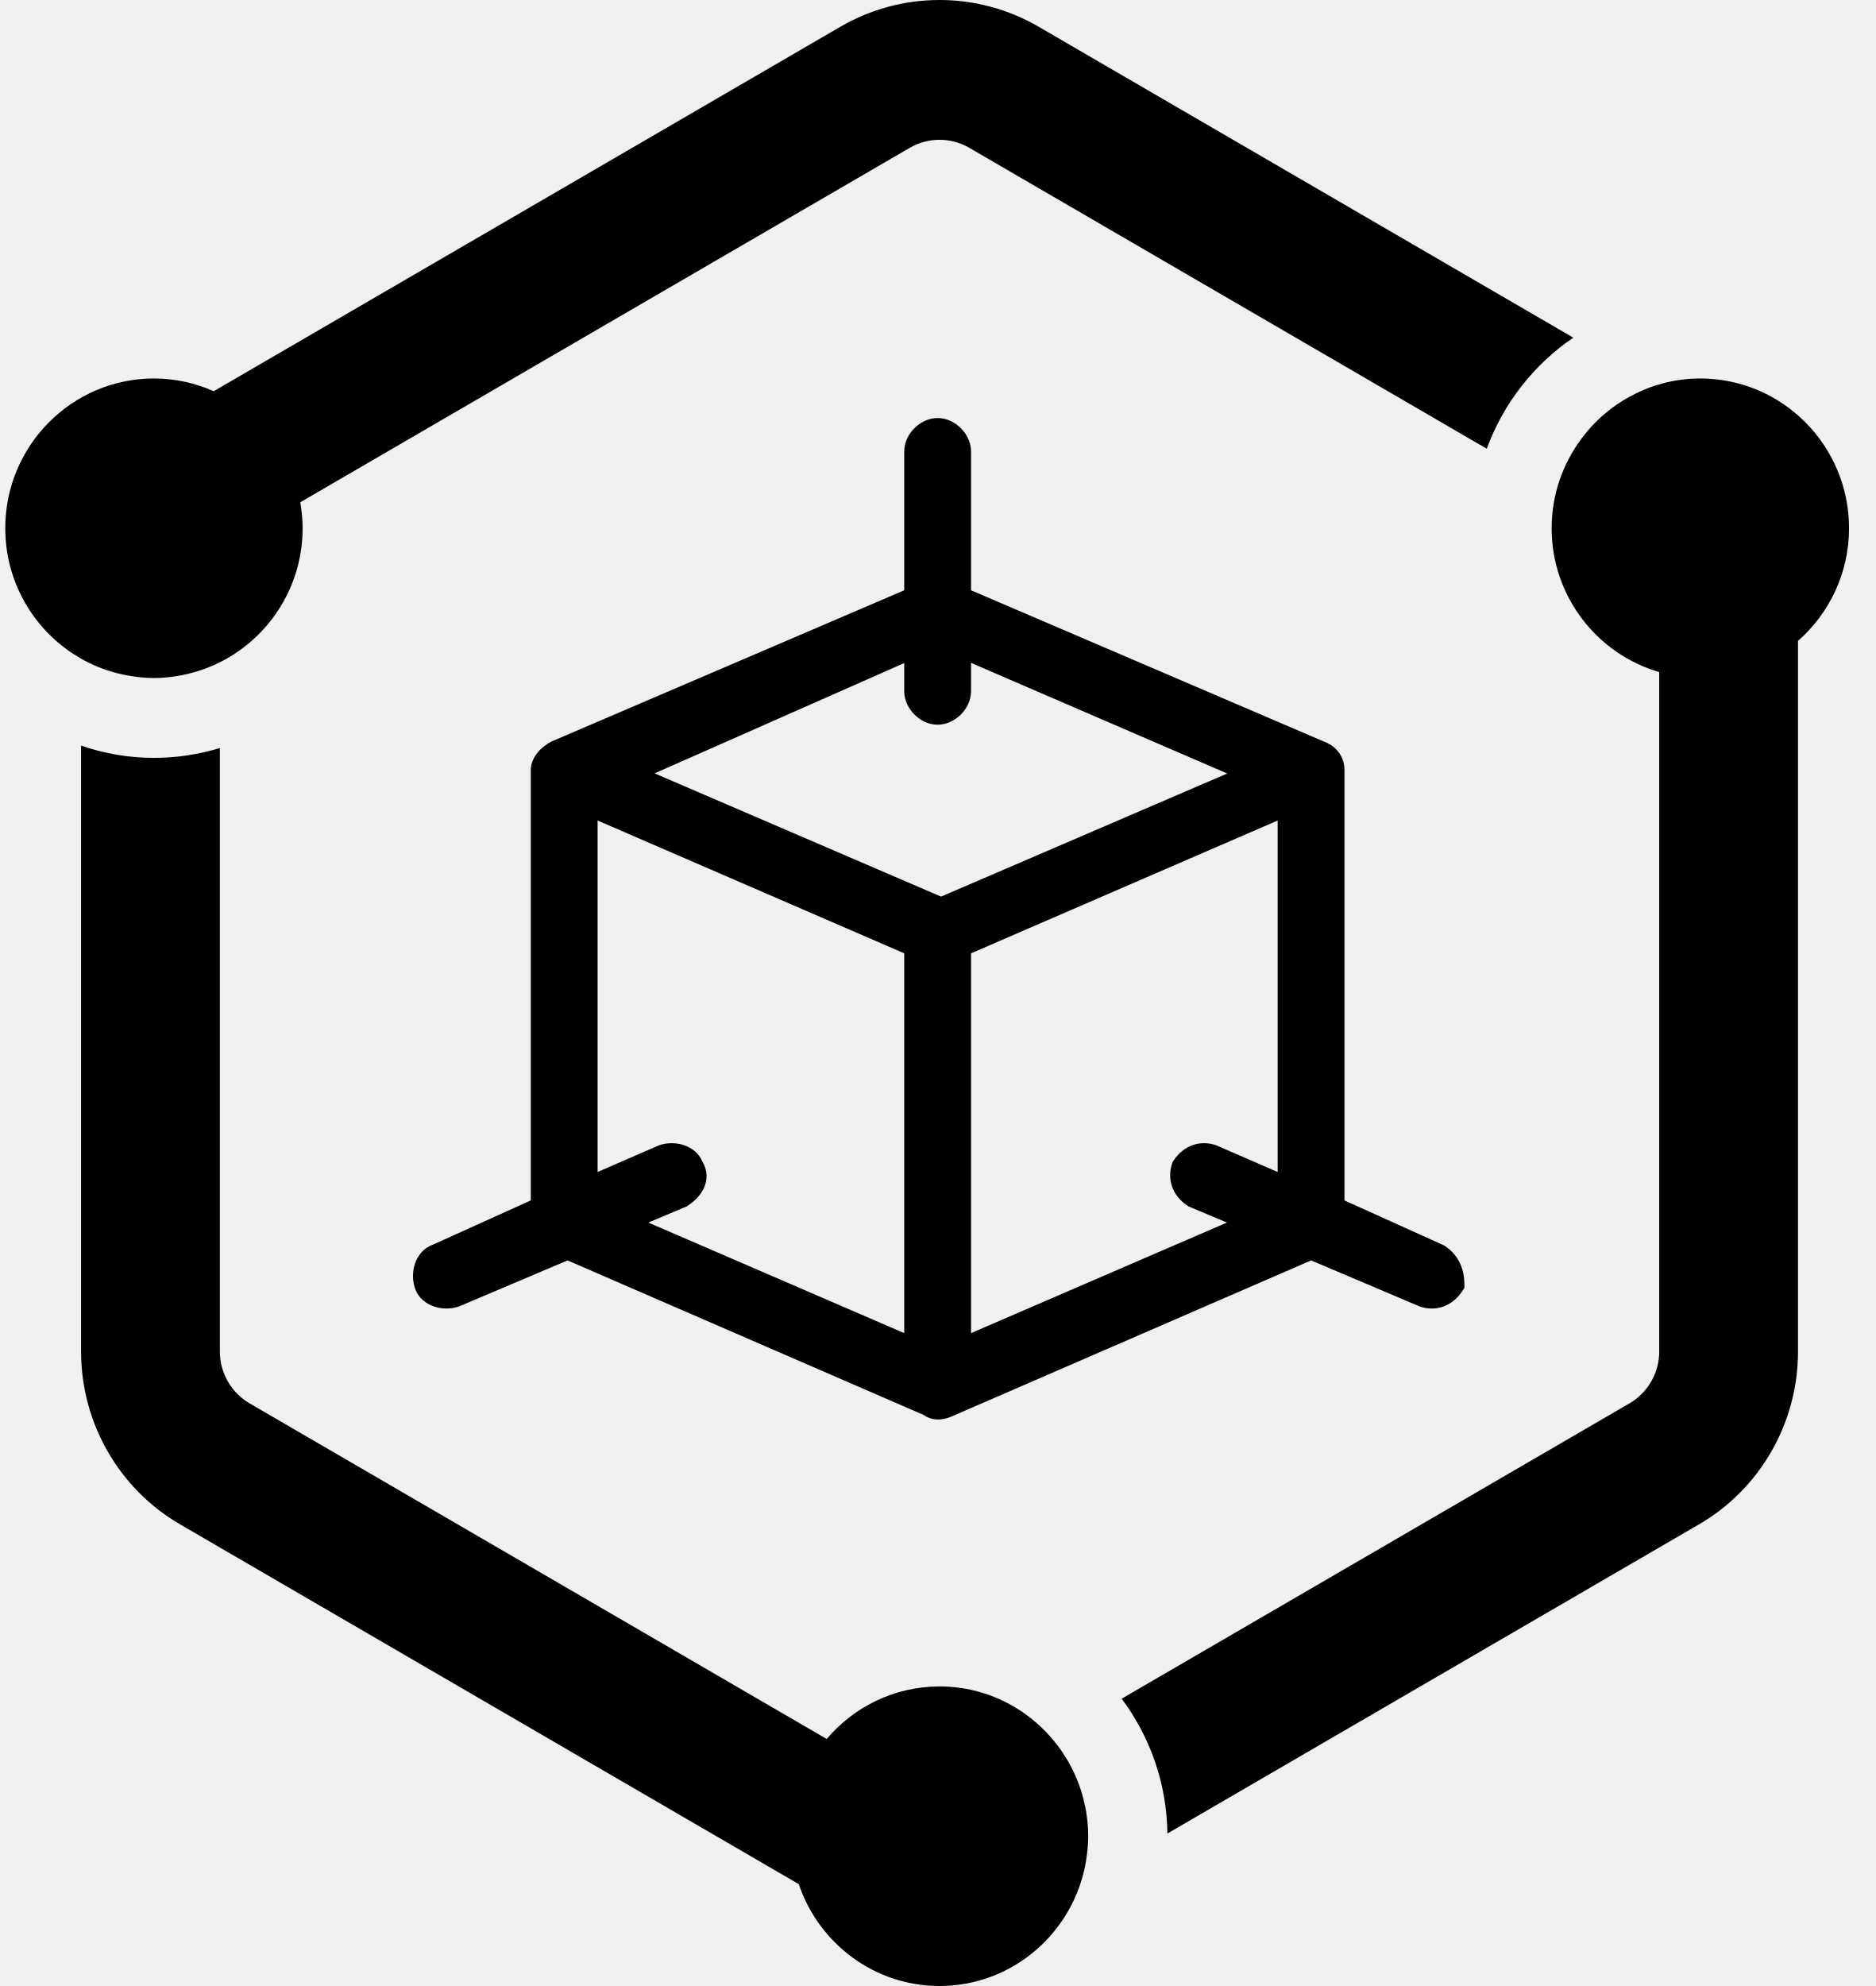
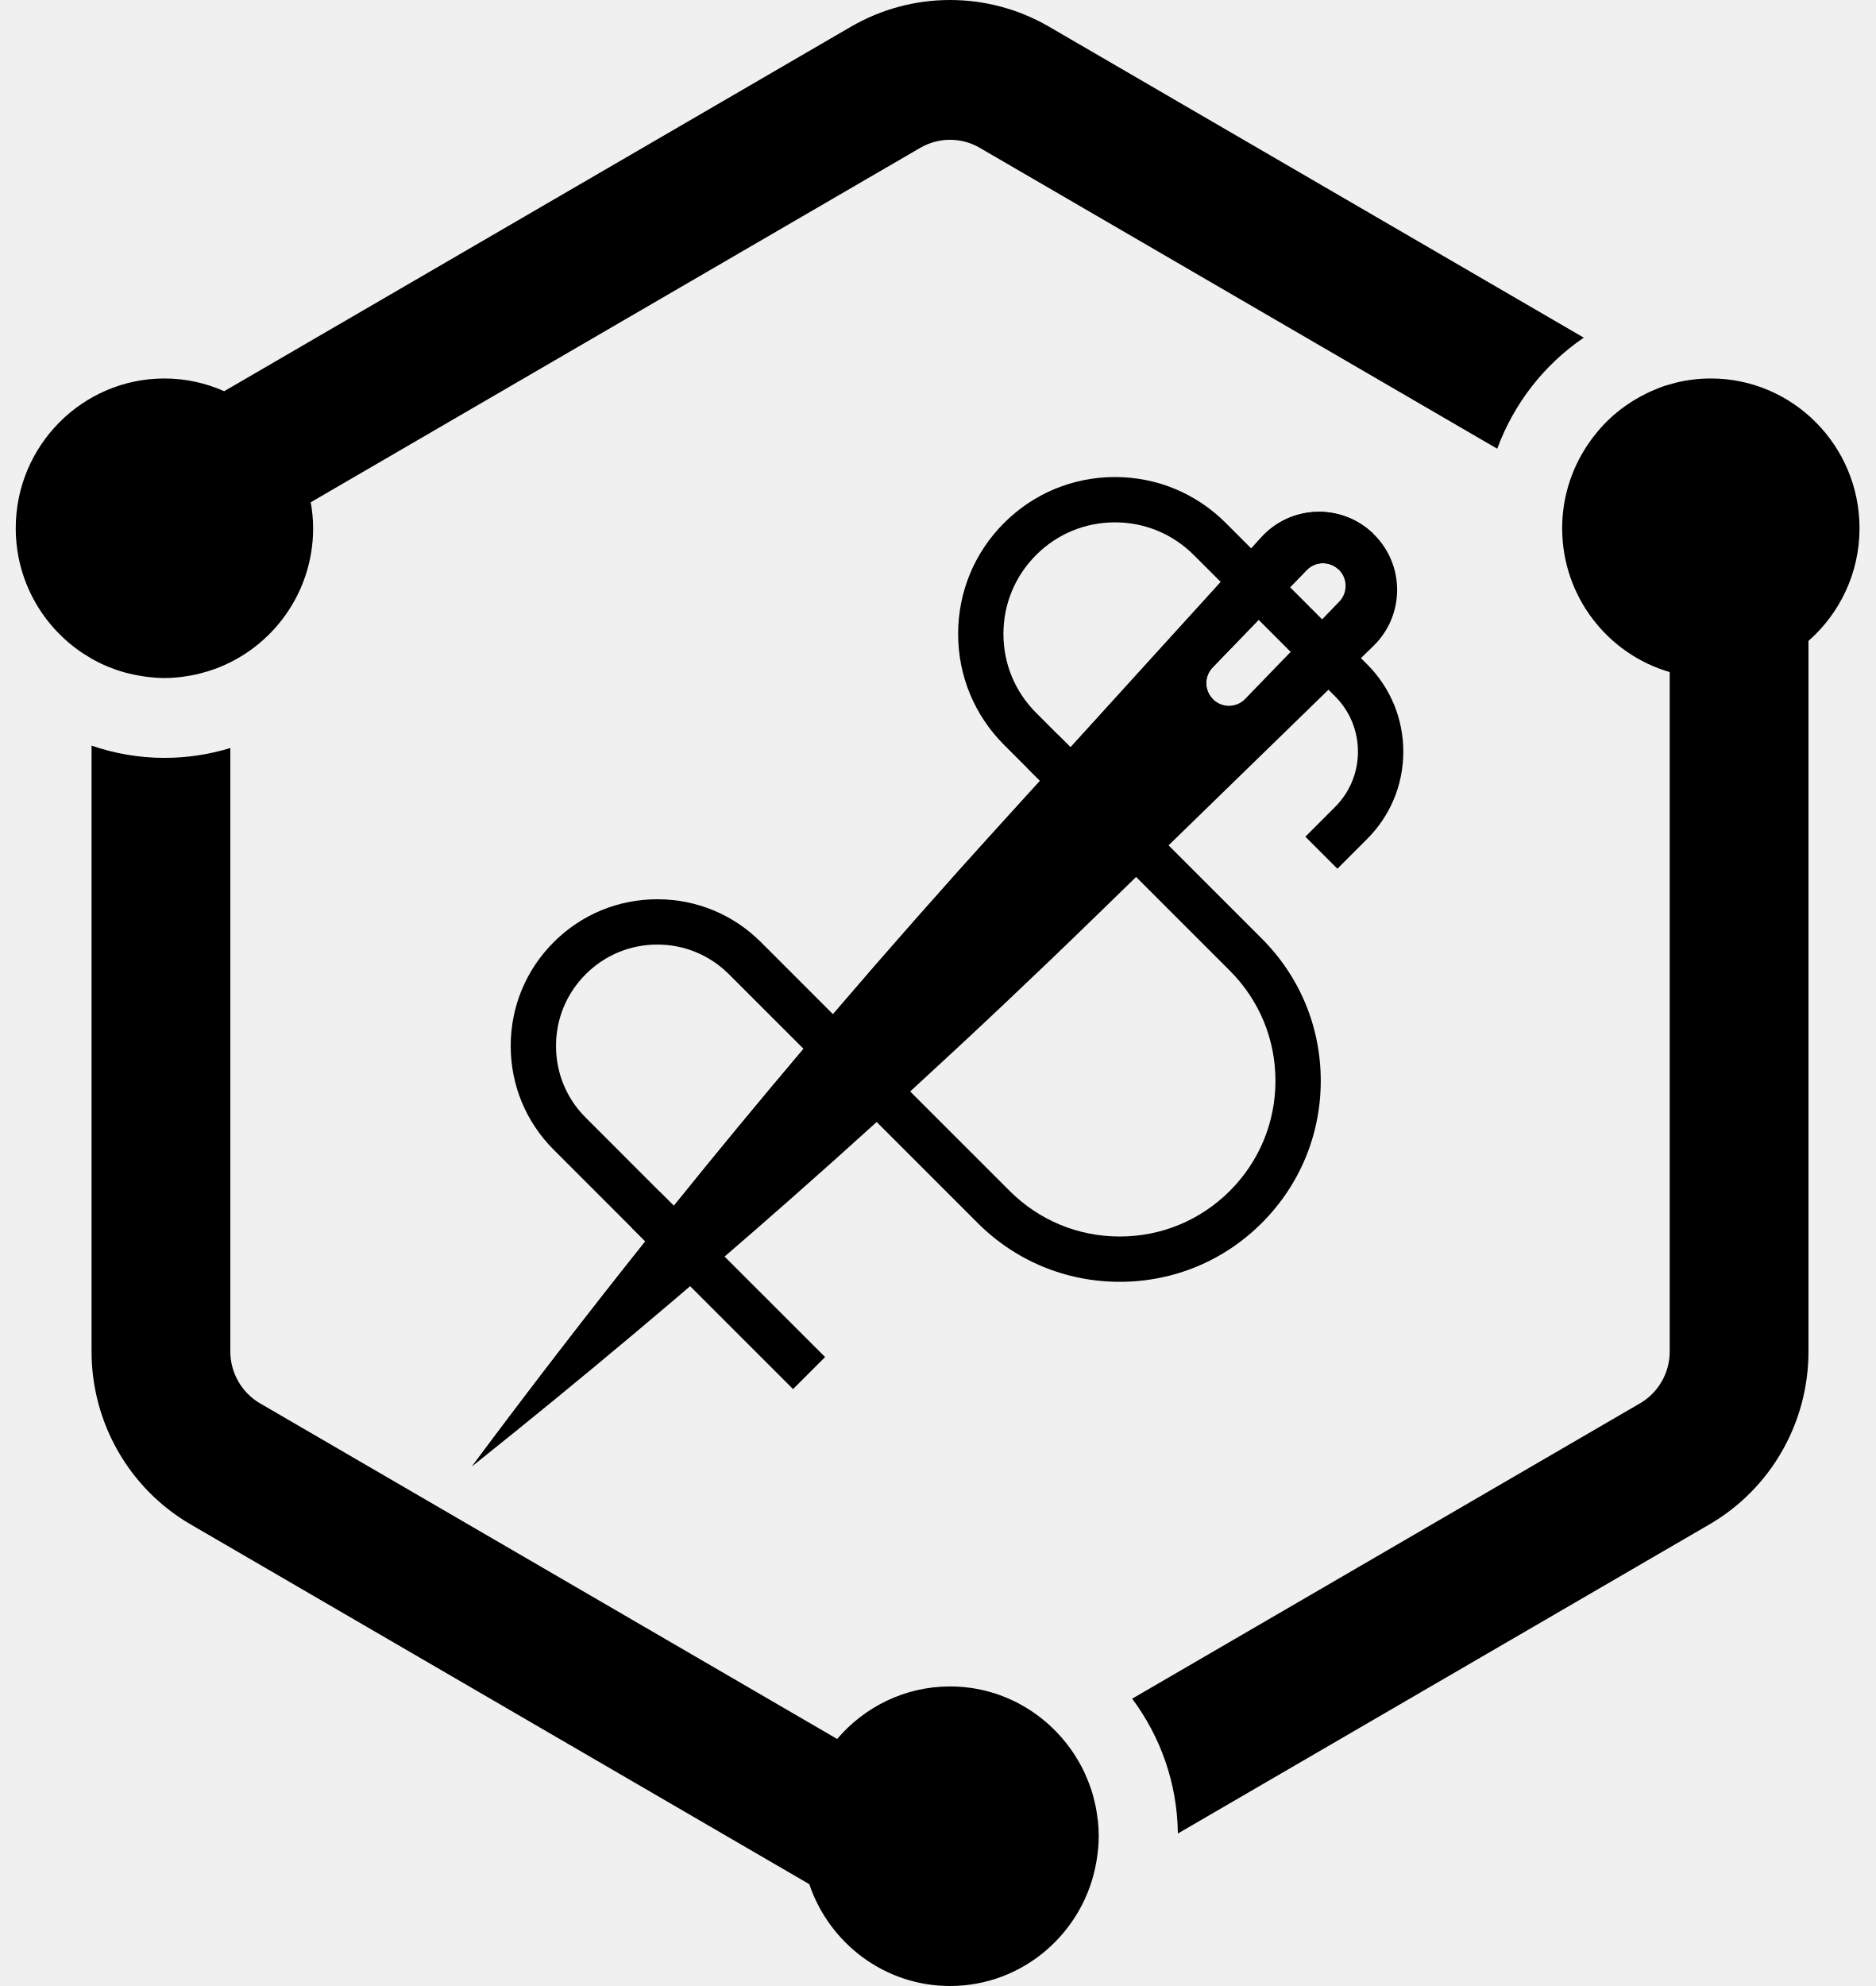
<svg xmlns="http://www.w3.org/2000/svg" viewBox="0 0 51 54">
  <style>
-         @media (prefers-color-scheme: dark) {
-         svg {
+     @media (prefers-color-scheme: dark) {
+       svg {
        fill: white;
-         }
-         }
-     </style>
-   <path d="M2.205 20.274C2.828 20.487 3.493 20.607 4.187 20.607C4.81 20.607 5.411 20.512 5.979 20.339V36.748C5.979 37.328 6.288 37.868 6.788 38.158L22.482 47.283C23.224 46.411 24.324 45.855 25.551 45.855C26.887 45.855 28.07 46.513 28.807 47.522C28.82 47.54 28.834 47.558 28.847 47.576C28.898 47.649 28.947 47.725 28.994 47.803L29.048 47.891C29.089 47.963 29.128 48.035 29.164 48.109C29.184 48.149 29.203 48.189 29.222 48.229C29.253 48.298 29.283 48.367 29.311 48.438C29.331 48.488 29.349 48.539 29.366 48.59C29.389 48.654 29.411 48.719 29.43 48.785C29.448 48.848 29.463 48.911 29.479 48.974L29.519 49.151C29.535 49.23 29.545 49.31 29.556 49.39C29.562 49.438 29.571 49.485 29.575 49.532C29.588 49.663 29.595 49.794 29.595 49.928C29.595 50.141 29.574 50.347 29.542 50.552L29.531 50.627C29.2 52.541 27.544 54 25.551 54C23.775 54 22.265 52.839 21.724 51.231L4.901 41.45C3.232 40.481 2.205 38.688 2.205 36.748V20.274ZM46.242 10.291C48.472 10.291 50.286 12.117 50.286 14.363C50.286 15.585 49.746 16.679 48.898 17.427V36.748C48.898 38.688 47.871 40.481 46.202 41.45L31.748 49.854C31.732 48.479 31.27 47.214 30.505 46.188L44.315 38.158C44.814 37.868 45.124 37.328 45.124 36.748V18.274C43.437 17.784 42.198 16.218 42.198 14.363C42.198 13.46 42.495 12.628 42.991 11.952C42.999 11.941 43.007 11.931 43.014 11.92C43.108 11.795 43.209 11.674 43.315 11.561L43.33 11.545C43.551 11.313 43.8 11.108 44.07 10.934C44.098 10.915 44.128 10.898 44.156 10.88C44.264 10.816 44.373 10.755 44.486 10.7C44.519 10.684 44.552 10.667 44.586 10.652C44.727 10.588 44.872 10.529 45.022 10.481L45.316 10.399C45.613 10.329 45.923 10.291 46.242 10.291ZM25.551 0C26.482 0 27.413 0.242 28.247 0.727L42.787 9.181C41.717 9.908 40.888 10.964 40.433 12.201L26.36 4.019C26.115 3.876 25.835 3.801 25.551 3.801C25.268 3.801 24.988 3.876 24.742 4.019L8.166 13.657C8.206 13.887 8.23 14.122 8.23 14.363C8.23 16.115 7.124 17.608 5.579 18.181C5.567 18.186 5.555 18.191 5.543 18.194C5.421 18.238 5.297 18.276 5.169 18.308L5.093 18.328C4.977 18.355 4.858 18.376 4.738 18.393L4.641 18.408C4.491 18.425 4.34 18.436 4.187 18.436C4.022 18.436 3.86 18.422 3.7 18.403C3.657 18.397 3.615 18.39 3.572 18.383C3.45 18.364 3.329 18.34 3.21 18.31C3.173 18.301 3.136 18.292 3.1 18.282C2.784 18.192 2.484 18.068 2.205 17.909L1.964 17.761C0.868 17.032 0.143 15.782 0.143 14.363C0.143 12.117 1.957 10.291 4.187 10.291C4.765 10.291 5.314 10.416 5.812 10.637L22.855 0.727C23.689 0.242 24.62 0 25.551 0Z" />
-   <path d="M25.499 11.366C25.246 11.366 25.022 11.489 24.868 11.643C24.714 11.797 24.591 12.021 24.591 12.274V16.05L15.01 20.157L15.001 20.161C14.87 20.227 14.738 20.324 14.636 20.444C14.536 20.56 14.435 20.732 14.435 20.939V32.64L11.766 33.846C11.507 33.94 11.354 34.154 11.285 34.362C11.214 34.574 11.214 34.815 11.285 35.026C11.375 35.297 11.595 35.455 11.809 35.526C12.02 35.597 12.261 35.597 12.472 35.527L12.486 35.522L15.435 34.271L25.128 38.477C25.248 38.566 25.39 38.596 25.511 38.596C25.653 38.596 25.796 38.557 25.926 38.494L35.657 34.271L38.606 35.522L38.62 35.527C39.059 35.673 39.498 35.511 39.766 35.109L39.825 35.021V34.916C39.825 34.555 39.7 34.148 39.297 33.88L39.273 33.864L36.564 32.64V20.939C36.564 20.788 36.525 20.62 36.417 20.469C36.311 20.32 36.157 20.213 35.967 20.147L26.408 16.05V12.274C26.408 12.021 26.285 11.797 26.131 11.643C25.977 11.489 25.753 11.366 25.499 11.366ZM26.408 18.797V18.024L33.375 21.032L25.593 24.379L17.802 21.028L24.591 18.029V18.797C24.591 19.05 24.714 19.274 24.868 19.428C25.022 19.582 25.246 19.705 25.499 19.705C25.753 19.705 25.977 19.582 26.131 19.428C26.285 19.274 26.408 19.05 26.408 18.797ZM16.252 31.867V22.31L24.591 25.921V36.248L17.632 33.242L18.677 32.802L18.705 32.784C18.875 32.67 19.049 32.509 19.144 32.3C19.243 32.082 19.247 31.829 19.106 31.592C19.007 31.348 18.8 31.204 18.598 31.137C18.387 31.066 18.146 31.066 17.935 31.137L17.92 31.142L16.252 31.867ZM26.408 36.248V25.921L34.747 22.31V31.867L33.078 31.142L33.064 31.137C32.625 30.99 32.185 31.152 31.917 31.554L31.891 31.593L31.876 31.637C31.73 32.076 31.892 32.516 32.294 32.784L32.321 32.802L33.367 33.242L26.408 36.248Z" />
+       }
+     }
+   </style>
+   <path fill-rule="evenodd" clip-rule="evenodd" d="M2.49 20.274C3.114 20.487 3.778 20.607 4.472 20.607C5.096 20.607 5.697 20.512 6.264 20.339V36.748C6.264 37.328 6.574 37.868 7.073 38.158L22.767 47.283C23.51 46.411 24.609 45.855 25.837 45.855C27.173 45.855 28.355 46.513 29.092 47.522C29.105 47.54 29.119 47.558 29.132 47.576C29.184 47.649 29.233 47.725 29.279 47.803L29.333 47.891C29.375 47.963 29.413 48.035 29.45 48.109C29.47 48.149 29.489 48.189 29.508 48.229C29.539 48.298 29.568 48.367 29.596 48.438C29.616 48.488 29.634 48.539 29.652 48.59C29.675 48.654 29.697 48.719 29.716 48.785C29.734 48.848 29.748 48.911 29.764 48.974L29.805 49.151C29.82 49.23 29.83 49.31 29.841 49.39C29.847 49.438 29.856 49.485 29.861 49.532C29.873 49.663 29.881 49.794 29.881 49.928C29.881 50.141 29.86 50.347 29.828 50.552L29.816 50.627C29.486 52.541 27.829 54 25.837 54C24.06 54 22.551 52.839 22.009 51.231L5.186 41.45C3.517 40.481 2.49 38.688 2.49 36.748V20.274ZM46.527 10.291C48.757 10.291 50.571 12.117 50.571 14.363C50.571 15.585 50.032 16.679 49.183 17.427V36.748C49.183 38.688 48.156 40.481 46.487 41.45L32.033 49.854C32.017 48.479 31.556 47.214 30.79 46.188L44.6 38.158C45.1 37.868 45.409 37.328 45.409 36.748V18.274C43.722 17.784 42.484 16.218 42.484 14.363C42.484 13.46 42.781 12.628 43.277 11.952C43.284 11.941 43.292 11.931 43.3 11.92C43.394 11.795 43.494 11.674 43.601 11.561L43.615 11.545C43.837 11.313 44.085 11.108 44.356 10.934C44.384 10.915 44.413 10.898 44.442 10.88C44.549 10.816 44.659 10.755 44.772 10.7C44.805 10.684 44.838 10.667 44.871 10.652C45.013 10.588 45.157 10.529 45.307 10.481L45.601 10.399C45.899 10.329 46.209 10.291 46.527 10.291ZM25.837 0C26.768 0 27.698 0.242 28.532 0.727L43.072 9.181C42.002 9.908 41.174 10.964 40.718 12.201L26.645 4.019C26.4 3.876 26.12 3.801 25.837 3.801C25.553 3.801 25.274 3.876 25.028 4.019L8.451 13.657C8.491 13.887 8.516 14.122 8.516 14.363C8.516 16.115 7.41 17.608 5.865 18.181C5.853 18.186 5.841 18.191 5.829 18.194C5.706 18.238 5.582 18.276 5.455 18.308L5.379 18.328C5.263 18.355 5.143 18.376 5.024 18.393L4.926 18.408C4.777 18.425 4.626 18.436 4.472 18.436C4.308 18.436 4.146 18.422 3.986 18.403C3.943 18.397 3.901 18.39 3.858 18.383C3.735 18.364 3.614 18.34 3.495 18.31C3.458 18.301 3.422 18.292 3.385 18.282C3.07 18.192 2.77 18.068 2.49 17.909L2.25 17.761C1.154 17.032 0.428 15.782 0.428 14.363C0.428 12.117 2.243 10.291 4.472 10.291C5.051 10.291 5.6 10.416 6.097 10.637L23.141 0.727C23.975 0.242 24.906 0 25.837 0Z" />
+   <path d="M18.367 34.57L21.568 37.77L22.439 36.899L19.238 33.699L18.367 34.57Z" />
+   <path d="M35.919 29.387C35.919 30.847 35.349 32.22 34.317 33.252C33.285 34.285 31.912 34.853 30.452 34.853C28.992 34.853 27.619 34.285 26.587 33.252L23.842 30.507L22.183 30.303L22.046 29.561L21.853 28.518L21.468 28.133L19.825 26.491C19.304 25.97 18.613 25.683 17.877 25.683C17.14 25.683 16.448 25.97 15.928 26.491C15.407 27.011 15.121 27.703 15.121 28.439C15.121 29.176 15.407 29.869 15.928 30.388L17.941 32.402L18.632 33.093L17.776 33.979L17.165 33.368L15.056 31.259C14.304 30.507 13.889 29.505 13.889 28.439C13.889 27.374 14.304 26.372 15.057 25.619C15.81 24.866 16.811 24.451 17.877 24.451C18.942 24.451 19.943 24.866 20.696 25.619L22.65 27.573L24.662 28.225L24.759 29.683L27.458 32.381C28.258 33.181 29.321 33.621 30.452 33.621C31.583 33.621 32.646 33.181 33.446 32.381C34.246 31.581 34.687 30.518 34.687 29.387C34.687 28.256 34.246 27.193 33.446 26.393L30.467 23.415L31.338 22.543L34.317 25.522C35.349 26.554 35.919 27.927 35.919 29.387Z" />
+   <path d="M36.371 23.621L35.5 22.75L36.309 21.941C37.138 21.112 37.138 19.763 36.309 18.934L35.698 18.324L36.569 17.453L37.18 18.063C37.814 18.698 38.164 19.541 38.164 20.438C38.164 21.335 37.814 22.178 37.18 22.812L36.371 23.621Z" />
+   <path d="M18.632 33.093L17.776 33.978L17.165 33.368C17.423 33.045 17.681 32.723 17.941 32.402L18.632 33.093Z" />
+   <path d="M37.348 14.513C36.487 13.68 35.107 13.724 34.302 14.611L29.114 20.319L28.265 20.325L28.284 21.231L27.211 22.412C25.666 24.111 24.148 25.833 22.654 27.577L23.705 28.627L24.754 29.676C26.459 28.114 28.141 26.526 29.799 24.913L30.897 23.845L31.78 22.985L37.354 17.561C38.212 16.726 38.21 15.345 37.348 14.513ZM36.422 16.358L35.956 16.84L35.318 17.153L35.1 17.725L33.864 19.003C33.744 19.128 33.583 19.191 33.422 19.191C33.268 19.191 33.113 19.133 32.994 19.018C32.749 18.782 32.742 18.392 32.979 18.147L35.535 15.502C35.772 15.257 36.162 15.251 36.407 15.487C36.651 15.724 36.658 16.113 36.422 16.358ZM22.849 29.514L21.853 28.518C20.66 29.927 19.484 31.35 18.326 32.787C18.067 33.108 17.808 33.43 17.55 33.753C15.945 35.766 14.373 37.806 12.836 39.872C15.784 37.519 18.673 35.095 21.501 32.601C22.286 31.909 23.067 31.211 23.842 30.507L22.849 29.514Z" />
+   <path d="M21.853 28.518L22.849 29.514L12.836 39.872C14.373 37.806 15.945 35.766 17.55 33.753C17.808 33.43 18.066 33.108 18.326 32.787C19.484 31.35 20.66 29.927 21.853 28.518Z" />
+   <path d="M22.464 29.129L22.046 29.561L21.853 28.518L22.464 29.129Z" />
+   <path d="M37.348 14.513L36.406 15.487C36.162 15.251 35.772 15.257 35.535 15.502L32.979 18.147C32.742 18.392 32.749 18.782 32.993 19.018L23.705 28.627L22.654 27.577C24.148 25.833 25.666 24.111 27.21 22.412L28.284 21.231L28.265 20.325L29.114 20.319L34.302 14.611C35.107 13.724 36.487 13.68 37.348 14.513Z" />
+   <path d="M35.964 16.847L35.093 17.718L32.833 15.458L32.466 15.092C31.893 14.518 31.131 14.203 30.322 14.203C29.511 14.203 28.75 14.518 28.177 15.091C27.604 15.665 27.289 16.426 27.289 17.236C27.289 18.047 27.604 18.808 28.177 19.381L28.762 19.967L29.114 20.318L28.284 21.231L27.306 20.253C26.5 19.447 26.057 18.376 26.057 17.236C26.057 16.097 26.5 15.026 27.306 14.22C28.111 13.415 29.182 12.971 30.322 12.971C31.461 12.971 32.532 13.415 33.337 14.221L33.659 14.543L34.028 14.912L34.715 15.599L35.085 15.968L35.956 16.84L35.964 16.847Z" />
+   <path d="M28.762 19.967L29.114 20.319L28.284 21.231L27.937 20.883C28.212 20.577 28.488 20.27 28.762 19.967Z" />
</svg>
